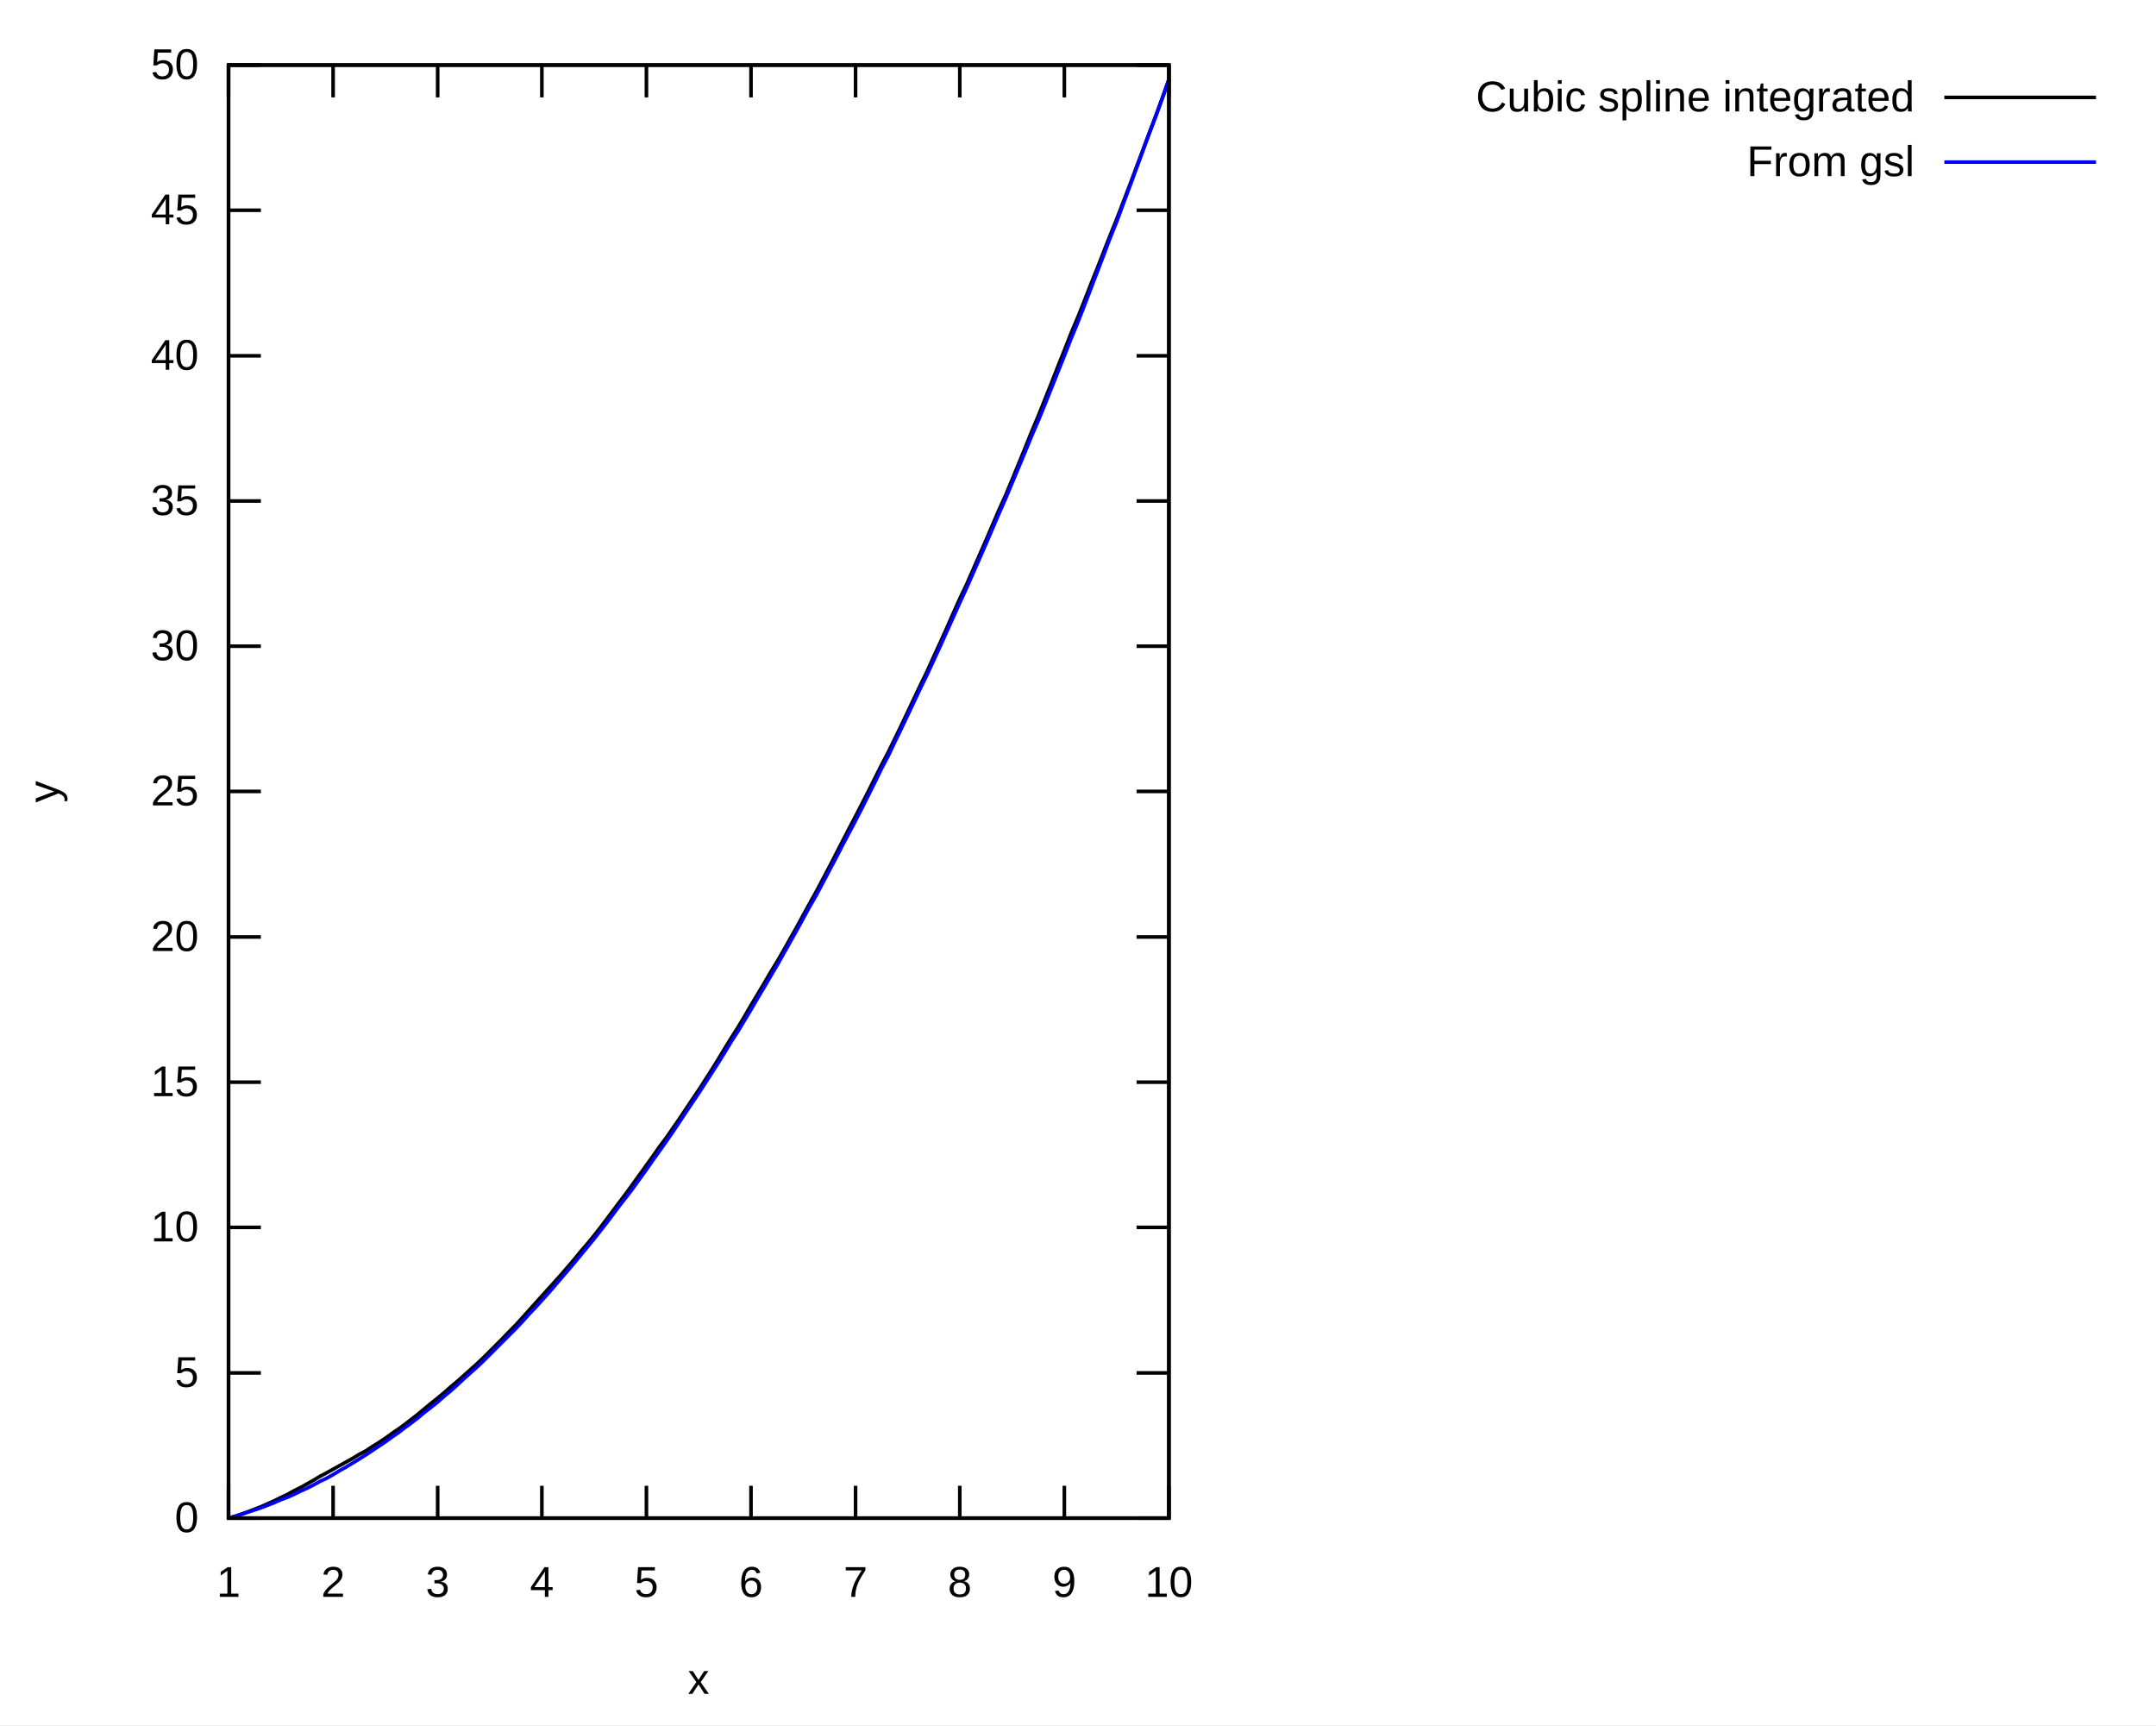
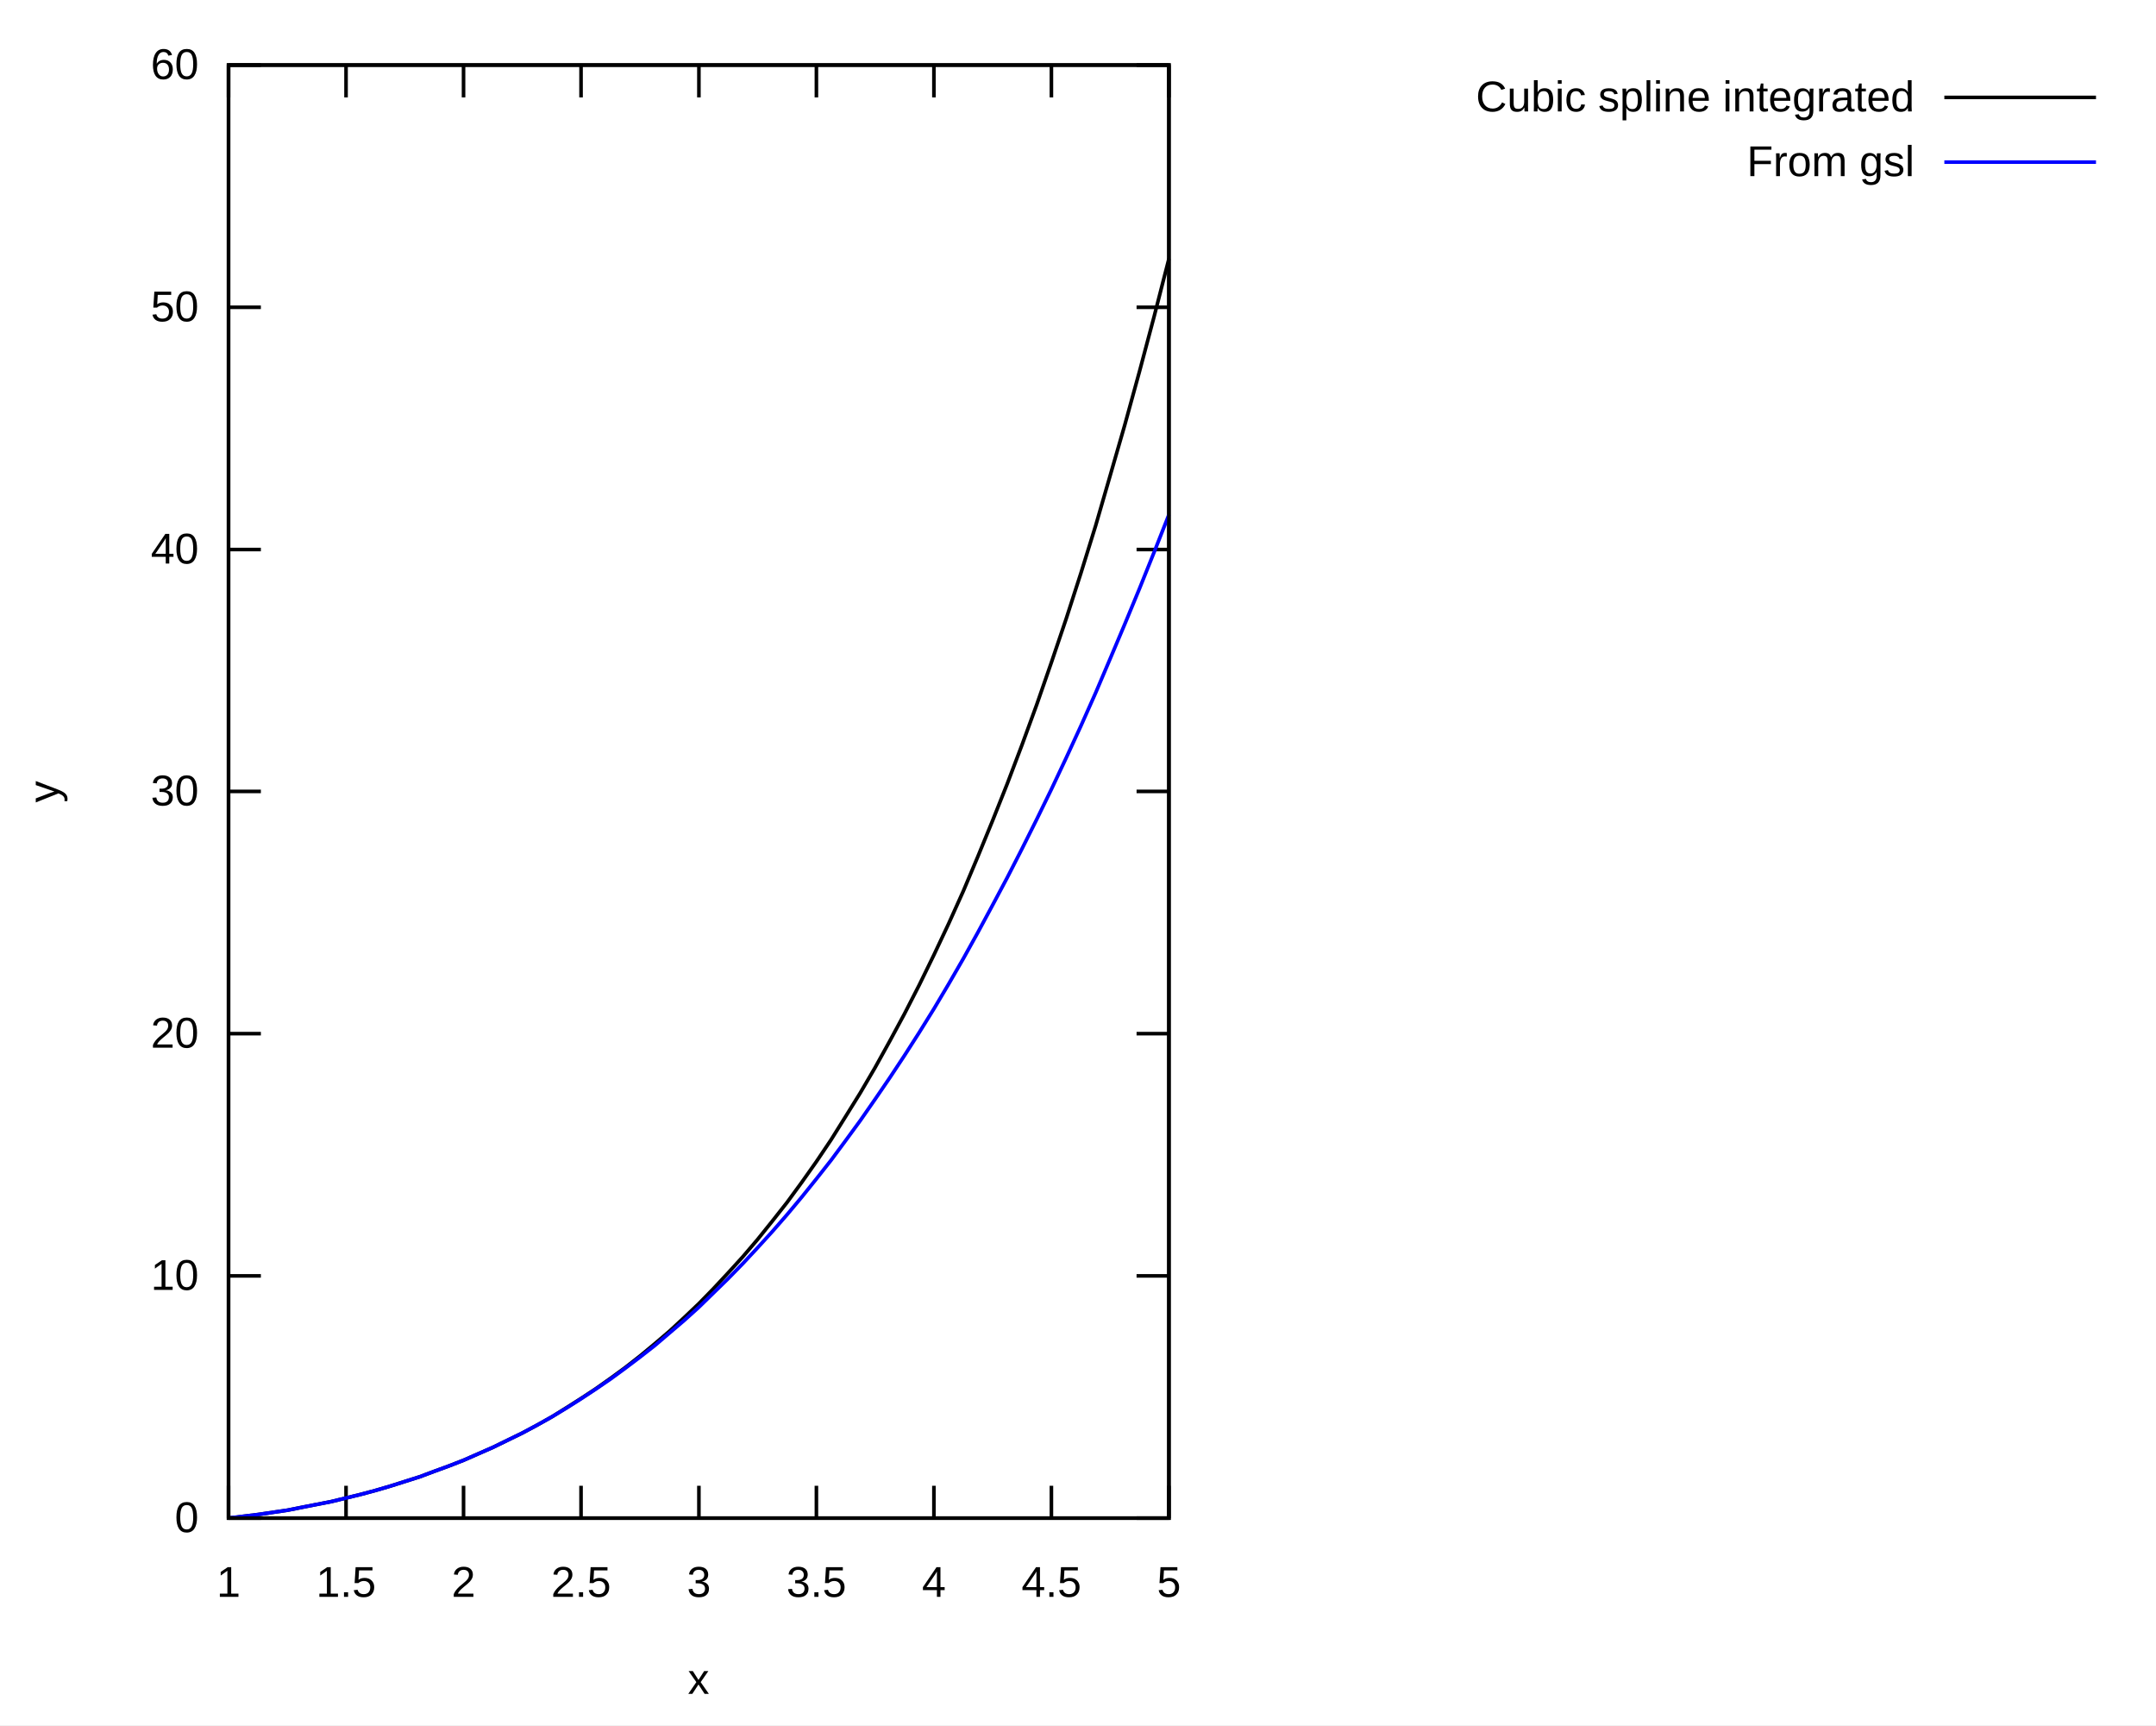
<svg xmlns="http://www.w3.org/2000/svg" xmlns:xlink="http://www.w3.org/1999/xlink" width="600" height="480" viewBox="0 0 600 480">
  <g id="gnuplot_canvas">
    <rect x="0" y="0" width="600" height="480" fill="#ffffff" />
    <defs>
      <circle id="gpDot" r="0.5" stroke-width="0.5" />
      <path id="gpPt0" stroke-width="0.222" stroke="currentColor" d="M-1,0 h2 M0,-1 v2" />
      <path id="gpPt1" stroke-width="0.222" stroke="currentColor" d="M-1,-1 L1,1 M1,-1 L-1,1" />
      <path id="gpPt2" stroke-width="0.222" stroke="currentColor" d="M-1,0 L1,0 M0,-1 L0,1 M-1,-1 L1,1 M-1,1 L1,-1" />
      <rect id="gpPt3" stroke-width="0.222" stroke="currentColor" x="-1" y="-1" width="2" height="2" />
      <rect id="gpPt4" stroke-width="0.222" stroke="currentColor" fill="currentColor" x="-1" y="-1" width="2" height="2" />
      <circle id="gpPt5" stroke-width="0.222" stroke="currentColor" cx="0" cy="0" r="1" />
      <use xlink:href="#gpPt5" id="gpPt6" fill="currentColor" stroke="none" />
      <path id="gpPt7" stroke-width="0.222" stroke="currentColor" d="M0,-1.33 L-1.33,0.67 L1.33,0.67 z" />
      <use xlink:href="#gpPt7" id="gpPt8" fill="currentColor" stroke="none" />
      <use xlink:href="#gpPt7" id="gpPt9" stroke="currentColor" transform="rotate(180)" />
      <use xlink:href="#gpPt9" id="gpPt10" fill="currentColor" stroke="none" />
      <use xlink:href="#gpPt3" id="gpPt11" stroke="currentColor" transform="rotate(45)" />
      <use xlink:href="#gpPt11" id="gpPt12" fill="currentColor" stroke="none" />
      <path id="gpPt13" stroke-width="0.222" stroke="currentColor" d="M0,1.330 L1.265,0.411 L0.782,-1.067 L-0.782,-1.076 L-1.265,0.411 z" />
      <use xlink:href="#gpPt13" id="gpPt14" fill="currentColor" stroke="none" />
      <filter id="textbox" filterUnits="objectBoundingBox" x="0" y="0" height="1" width="1">
        <feFlood flood-color="#FFFFFF" flood-opacity="1" result="bgnd" />
        <feComposite in="SourceGraphic" in2="bgnd" operator="atop" />
      </filter>
      <filter id="greybox" filterUnits="objectBoundingBox" x="0" y="0" height="1" width="1">
        <feFlood flood-color="lightgrey" flood-opacity="1" result="grey" />
        <feComposite in="SourceGraphic" in2="grey" operator="atop" />
      </filter>
    </defs>
    <g fill="none" color="#FFFFFF" stroke="currentColor" stroke-width="1.00" stroke-linecap="butt" stroke-linejoin="miter">
</g>
    <g fill="none" color="black" stroke="currentColor" stroke-width="1.00" stroke-linecap="butt" stroke-linejoin="miter">
      <path stroke="black" d="M63.6,422.4 L72.6,422.4 M325.3,422.4 L316.3,422.4  " />
      <g transform="translate(55.3,426.3)" stroke="none" fill="black" font-family="Arial" font-size="12.00" text-anchor="end">
        <text>
          <tspan font-family="Arial"> 0</tspan>
        </text>
      </g>
    </g>
    <g fill="none" color="black" stroke="currentColor" stroke-width="1.00" stroke-linecap="butt" stroke-linejoin="miter">
-       <path stroke="black" d="M63.6,382.0 L72.6,382.0 M325.3,382.0 L316.3,382.0  " />
-       <g transform="translate(55.3,385.9)" stroke="none" fill="black" font-family="Arial" font-size="12.00" text-anchor="end">
-         <text>
-           <tspan font-family="Arial"> 5</tspan>
-         </text>
-       </g>
-     </g>
-     <g fill="none" color="black" stroke="currentColor" stroke-width="1.00" stroke-linecap="butt" stroke-linejoin="miter">
-       <path stroke="black" d="M63.6,341.5 L72.6,341.5 M325.3,341.5 L316.3,341.5  " />
-       <g transform="translate(55.3,345.4)" stroke="none" fill="black" font-family="Arial" font-size="12.00" text-anchor="end">
+       <path stroke="black" d="M63.6,355.0 L72.6,355.0 M325.3,355.0 L316.3,355.0  " />
+       <g transform="translate(55.3,358.9)" stroke="none" fill="black" font-family="Arial" font-size="12.00" text-anchor="end">
        <text>
          <tspan font-family="Arial"> 10</tspan>
        </text>
      </g>
    </g>
    <g fill="none" color="black" stroke="currentColor" stroke-width="1.00" stroke-linecap="butt" stroke-linejoin="miter">
-       <path stroke="black" d="M63.6,301.1 L72.6,301.1 M325.3,301.1 L316.3,301.1  " />
-       <g transform="translate(55.3,305.0)" stroke="none" fill="black" font-family="Arial" font-size="12.00" text-anchor="end">
-         <text>
-           <tspan font-family="Arial"> 15</tspan>
-         </text>
-       </g>
-     </g>
-     <g fill="none" color="black" stroke="currentColor" stroke-width="1.00" stroke-linecap="butt" stroke-linejoin="miter">
-       <path stroke="black" d="M63.6,260.7 L72.6,260.7 M325.3,260.7 L316.3,260.7  " />
-       <g transform="translate(55.3,264.6)" stroke="none" fill="black" font-family="Arial" font-size="12.00" text-anchor="end">
+       <path stroke="black" d="M63.6,287.6 L72.6,287.6 M325.3,287.6 L316.3,287.6  " />
+       <g transform="translate(55.3,291.5)" stroke="none" fill="black" font-family="Arial" font-size="12.00" text-anchor="end">
        <text>
          <tspan font-family="Arial"> 20</tspan>
        </text>
      </g>
    </g>
    <g fill="none" color="black" stroke="currentColor" stroke-width="1.00" stroke-linecap="butt" stroke-linejoin="miter">
      <path stroke="black" d="M63.6,220.2 L72.6,220.2 M325.3,220.2 L316.3,220.2  " />
      <g transform="translate(55.3,224.1)" stroke="none" fill="black" font-family="Arial" font-size="12.00" text-anchor="end">
        <text>
-           <tspan font-family="Arial"> 25</tspan>
-         </text>
-       </g>
-     </g>
-     <g fill="none" color="black" stroke="currentColor" stroke-width="1.00" stroke-linecap="butt" stroke-linejoin="miter">
-       <path stroke="black" d="M63.6,179.8 L72.6,179.8 M325.3,179.8 L316.3,179.8  " />
-       <g transform="translate(55.3,183.7)" stroke="none" fill="black" font-family="Arial" font-size="12.00" text-anchor="end">
-         <text>
          <tspan font-family="Arial"> 30</tspan>
        </text>
      </g>
    </g>
    <g fill="none" color="black" stroke="currentColor" stroke-width="1.00" stroke-linecap="butt" stroke-linejoin="miter">
-       <path stroke="black" d="M63.6,139.4 L72.6,139.4 M325.3,139.4 L316.3,139.4  " />
-       <g transform="translate(55.3,143.3)" stroke="none" fill="black" font-family="Arial" font-size="12.00" text-anchor="end">
-         <text>
-           <tspan font-family="Arial"> 35</tspan>
-         </text>
-       </g>
-     </g>
-     <g fill="none" color="black" stroke="currentColor" stroke-width="1.00" stroke-linecap="butt" stroke-linejoin="miter">
-       <path stroke="black" d="M63.6,99.0 L72.6,99.0 M325.3,99.0 L316.3,99.0  " />
-       <g transform="translate(55.3,102.9)" stroke="none" fill="black" font-family="Arial" font-size="12.00" text-anchor="end">
+       <path stroke="black" d="M63.6,152.9 L72.6,152.9 M325.3,152.9 L316.3,152.9  " />
+       <g transform="translate(55.3,156.8)" stroke="none" fill="black" font-family="Arial" font-size="12.00" text-anchor="end">
        <text>
          <tspan font-family="Arial"> 40</tspan>
        </text>
      </g>
    </g>
    <g fill="none" color="black" stroke="currentColor" stroke-width="1.00" stroke-linecap="butt" stroke-linejoin="miter">
-       <path stroke="black" d="M63.6,58.5 L72.6,58.5 M325.3,58.5 L316.3,58.5  " />
-       <g transform="translate(55.3,62.4)" stroke="none" fill="black" font-family="Arial" font-size="12.00" text-anchor="end">
-         <text>
-           <tspan font-family="Arial"> 45</tspan>
+       <path stroke="black" d="M63.6,85.5 L72.6,85.5 M325.3,85.5 L316.3,85.5  " />
+       <g transform="translate(55.3,89.4)" stroke="none" fill="black" font-family="Arial" font-size="12.00" text-anchor="end">
+         <text>
+           <tspan font-family="Arial"> 50</tspan>
        </text>
      </g>
    </g>
    <g fill="none" color="black" stroke="currentColor" stroke-width="1.00" stroke-linecap="butt" stroke-linejoin="miter">
      <path stroke="black" d="M63.6,18.1 L72.6,18.1 M325.3,18.1 L316.3,18.1  " />
      <g transform="translate(55.3,22.0)" stroke="none" fill="black" font-family="Arial" font-size="12.00" text-anchor="end">
        <text>
-           <tspan font-family="Arial"> 50</tspan>
+           <tspan font-family="Arial"> 60</tspan>
        </text>
      </g>
    </g>
    <g fill="none" color="black" stroke="currentColor" stroke-width="1.00" stroke-linecap="butt" stroke-linejoin="miter">
      <path stroke="black" d="M63.6,422.4 L63.6,413.4 M63.6,18.1 L63.6,27.1  " />
      <g transform="translate(63.6,444.3)" stroke="none" fill="black" font-family="Arial" font-size="12.00" text-anchor="middle">
        <text>
          <tspan font-family="Arial"> 1</tspan>
        </text>
      </g>
    </g>
    <g fill="none" color="black" stroke="currentColor" stroke-width="1.00" stroke-linecap="butt" stroke-linejoin="miter">
-       <path stroke="black" d="M92.7,422.4 L92.7,413.4 M92.7,18.1 L92.7,27.1  " />
-       <g transform="translate(92.7,444.3)" stroke="none" fill="black" font-family="Arial" font-size="12.00" text-anchor="middle">
+       <path stroke="black" d="M96.3,422.4 L96.3,413.4 M96.3,18.1 L96.3,27.1  " />
+       <g transform="translate(96.3,444.3)" stroke="none" fill="black" font-family="Arial" font-size="12.00" text-anchor="middle">
+         <text>
+           <tspan font-family="Arial"> 1.5</tspan>
+         </text>
+       </g>
+     </g>
+     <g fill="none" color="black" stroke="currentColor" stroke-width="1.00" stroke-linecap="butt" stroke-linejoin="miter">
+       <path stroke="black" d="M129.0,422.4 L129.0,413.4 M129.0,18.1 L129.0,27.1  " />
+       <g transform="translate(129.0,444.3)" stroke="none" fill="black" font-family="Arial" font-size="12.00" text-anchor="middle">
        <text>
          <tspan font-family="Arial"> 2</tspan>
        </text>
      </g>
    </g>
    <g fill="none" color="black" stroke="currentColor" stroke-width="1.00" stroke-linecap="butt" stroke-linejoin="miter">
-       <path stroke="black" d="M121.8,422.4 L121.8,413.4 M121.8,18.1 L121.8,27.1  " />
-       <g transform="translate(121.8,444.3)" stroke="none" fill="black" font-family="Arial" font-size="12.00" text-anchor="middle">
+       <path stroke="black" d="M161.7,422.4 L161.7,413.4 M161.7,18.1 L161.7,27.1  " />
+       <g transform="translate(161.7,444.3)" stroke="none" fill="black" font-family="Arial" font-size="12.00" text-anchor="middle">
+         <text>
+           <tspan font-family="Arial"> 2.5</tspan>
+         </text>
+       </g>
+     </g>
+     <g fill="none" color="black" stroke="currentColor" stroke-width="1.00" stroke-linecap="butt" stroke-linejoin="miter">
+       <path stroke="black" d="M194.5,422.4 L194.5,413.4 M194.5,18.1 L194.5,27.1  " />
+       <g transform="translate(194.5,444.3)" stroke="none" fill="black" font-family="Arial" font-size="12.00" text-anchor="middle">
        <text>
          <tspan font-family="Arial"> 3</tspan>
        </text>
      </g>
    </g>
    <g fill="none" color="black" stroke="currentColor" stroke-width="1.00" stroke-linecap="butt" stroke-linejoin="miter">
-       <path stroke="black" d="M150.8,422.4 L150.8,413.4 M150.8,18.1 L150.8,27.1  " />
-       <g transform="translate(150.8,444.3)" stroke="none" fill="black" font-family="Arial" font-size="12.00" text-anchor="middle">
+       <path stroke="black" d="M227.2,422.4 L227.2,413.4 M227.2,18.1 L227.2,27.1  " />
+       <g transform="translate(227.2,444.3)" stroke="none" fill="black" font-family="Arial" font-size="12.00" text-anchor="middle">
+         <text>
+           <tspan font-family="Arial"> 3.5</tspan>
+         </text>
+       </g>
+     </g>
+     <g fill="none" color="black" stroke="currentColor" stroke-width="1.00" stroke-linecap="butt" stroke-linejoin="miter">
+       <path stroke="black" d="M259.9,422.4 L259.9,413.4 M259.9,18.1 L259.9,27.1  " />
+       <g transform="translate(259.9,444.3)" stroke="none" fill="black" font-family="Arial" font-size="12.00" text-anchor="middle">
        <text>
          <tspan font-family="Arial"> 4</tspan>
        </text>
      </g>
    </g>
    <g fill="none" color="black" stroke="currentColor" stroke-width="1.00" stroke-linecap="butt" stroke-linejoin="miter">
-       <path stroke="black" d="M179.9,422.4 L179.9,413.4 M179.9,18.1 L179.9,27.1  " />
-       <g transform="translate(179.9,444.3)" stroke="none" fill="black" font-family="Arial" font-size="12.00" text-anchor="middle">
-         <text>
-           <tspan font-family="Arial"> 5</tspan>
-         </text>
-       </g>
-     </g>
-     <g fill="none" color="black" stroke="currentColor" stroke-width="1.00" stroke-linecap="butt" stroke-linejoin="miter">
-       <path stroke="black" d="M209.0,422.4 L209.0,413.4 M209.0,18.1 L209.0,27.1  " />
-       <g transform="translate(209.0,444.3)" stroke="none" fill="black" font-family="Arial" font-size="12.00" text-anchor="middle">
-         <text>
-           <tspan font-family="Arial"> 6</tspan>
-         </text>
-       </g>
-     </g>
-     <g fill="none" color="black" stroke="currentColor" stroke-width="1.00" stroke-linecap="butt" stroke-linejoin="miter">
-       <path stroke="black" d="M238.1,422.4 L238.1,413.4 M238.1,18.1 L238.1,27.1  " />
-       <g transform="translate(238.1,444.3)" stroke="none" fill="black" font-family="Arial" font-size="12.00" text-anchor="middle">
-         <text>
-           <tspan font-family="Arial"> 7</tspan>
-         </text>
-       </g>
-     </g>
-     <g fill="none" color="black" stroke="currentColor" stroke-width="1.00" stroke-linecap="butt" stroke-linejoin="miter">
-       <path stroke="black" d="M267.1,422.4 L267.1,413.4 M267.1,18.1 L267.1,27.1  " />
-       <g transform="translate(267.1,444.3)" stroke="none" fill="black" font-family="Arial" font-size="12.00" text-anchor="middle">
-         <text>
-           <tspan font-family="Arial"> 8</tspan>
-         </text>
-       </g>
-     </g>
-     <g fill="none" color="black" stroke="currentColor" stroke-width="1.00" stroke-linecap="butt" stroke-linejoin="miter">
-       <path stroke="black" d="M296.2,422.4 L296.2,413.4 M296.2,18.1 L296.2,27.1  " />
-       <g transform="translate(296.2,444.3)" stroke="none" fill="black" font-family="Arial" font-size="12.00" text-anchor="middle">
-         <text>
-           <tspan font-family="Arial"> 9</tspan>
+       <path stroke="black" d="M292.6,422.4 L292.6,413.4 M292.6,18.1 L292.6,27.1  " />
+       <g transform="translate(292.6,444.3)" stroke="none" fill="black" font-family="Arial" font-size="12.00" text-anchor="middle">
+         <text>
+           <tspan font-family="Arial"> 4.5</tspan>
        </text>
      </g>
    </g>
    <g fill="none" color="black" stroke="currentColor" stroke-width="1.00" stroke-linecap="butt" stroke-linejoin="miter">
      <path stroke="black" d="M325.3,422.4 L325.3,413.4 M325.3,18.1 L325.3,27.1  " />
      <g transform="translate(325.3,444.3)" stroke="none" fill="black" font-family="Arial" font-size="12.00" text-anchor="middle">
        <text>
-           <tspan font-family="Arial"> 10</tspan>
+           <tspan font-family="Arial"> 5</tspan>
        </text>
      </g>
    </g>
    <g fill="none" color="black" stroke="currentColor" stroke-width="1.00" stroke-linecap="butt" stroke-linejoin="miter">
</g>
    <g fill="none" color="black" stroke="currentColor" stroke-width="1.00" stroke-linecap="butt" stroke-linejoin="miter">
      <path stroke="black" d="M63.6,18.1 L63.6,422.4 L325.3,422.4 L325.3,18.1 L63.6,18.1 Z  " />
    </g>
    <g fill="none" color="black" stroke="currentColor" stroke-width="1.00" stroke-linecap="butt" stroke-linejoin="miter">
      <g transform="translate(16.3,220.3) rotate(270)" stroke="none" fill="black" font-family="Arial" font-size="12.00" text-anchor="middle">
        <text>
          <tspan font-family="Arial">y</tspan>
        </text>
      </g>
    </g>
    <g fill="none" color="black" stroke="currentColor" stroke-width="1.00" stroke-linecap="butt" stroke-linejoin="miter">
      <g transform="translate(194.4,471.3)" stroke="none" fill="black" font-family="Arial" font-size="12.00" text-anchor="middle">
        <text>
          <tspan font-family="Arial">x</tspan>
        </text>
      </g>
    </g>
    <g fill="none" color="black" stroke="currentColor" stroke-width="1.00" stroke-linecap="butt" stroke-linejoin="miter">
</g>
    <g id="gnuplot_plot_1">
      <g fill="none" color="black" stroke="currentColor" stroke-width="1.00" stroke-linecap="butt" stroke-linejoin="miter">
        <g transform="translate(532.8,31.0)" stroke="none" fill="black" font-family="Arial" font-size="12.00" text-anchor="end">
          <text>
            <tspan font-family="Arial">Cubic spline integrated</tspan>
          </text>
        </g>
      </g>
      <g fill="none" color="black" stroke="currentColor" stroke-width="1.00" stroke-linecap="butt" stroke-linejoin="miter">
-         <path stroke="rgb(  0,   0,   0)" d="M541.1,27.1 L583.3,27.1 M63.6,422.4 L65.4,421.9 L67.2,421.3 L69.1,420.6 L70.9,419.9 L72.7,419.2   L74.5,418.4 L76.3,417.6 L78.1,416.7 L80.0,415.8 L81.8,414.8 L83.6,413.9 L85.4,412.9 L87.2,411.9   L89.0,410.8 L90.9,409.8 L92.7,408.8 L94.5,407.8 L96.3,406.8 L98.1,405.8 L99.9,404.7 L101.8,403.7   L103.6,402.5 L105.4,401.4 L107.2,400.2 L109.0,398.9 L110.9,397.6 L112.7,396.3 L114.5,394.9 L116.3,393.5   L118.1,392.0 L119.9,390.5 L121.8,389.0 L123.6,387.5 L125.4,385.9 L127.2,384.4 L129.0,382.8 L130.8,381.2   L132.7,379.5 L134.5,377.8 L136.3,376.0 L138.1,374.2 L139.9,372.4 L141.7,370.5 L143.6,368.6 L145.4,366.6   L147.2,364.6 L149.0,362.6 L150.8,360.6 L152.7,358.5 L154.5,356.5 L156.3,354.5 L158.1,352.4 L159.9,350.3   L161.7,348.1 L163.6,345.9 L165.4,343.7 L167.2,341.4 L169.0,339.0 L170.8,336.6 L172.6,334.2 L174.5,331.7   L176.3,329.2 L178.1,326.7 L179.9,324.2 L181.7,321.7 L183.5,319.1 L185.4,316.6 L187.2,314.0 L189.0,311.4   L190.8,308.7 L192.6,306.0 L194.5,303.2 L196.3,300.4 L198.1,297.6 L199.9,294.7 L201.7,291.7 L203.5,288.8   L205.4,285.8 L207.2,282.8 L209.0,279.7 L210.8,276.7 L212.6,273.7 L214.4,270.6 L216.3,267.5 L218.1,264.4   L219.9,261.2 L221.7,258.0 L223.5,254.7 L225.3,251.4 L227.2,248.0 L229.0,244.6 L230.8,241.2 L232.6,237.7   L234.4,234.2 L236.2,230.7 L238.1,227.1 L239.9,223.6 L241.7,220.1 L243.5,216.5 L245.3,212.9 L247.2,209.3   L249.0,205.6 L250.8,201.9 L252.6,198.1 L254.4,194.3 L256.2,190.5 L258.1,186.6 L259.9,182.6 L261.7,178.7   L263.5,174.7 L265.3,170.6 L267.1,166.6 L269.0,162.6 L270.8,158.5 L272.6,154.4 L274.4,150.3 L276.2,146.1   L278.0,141.9 L279.9,137.7 L281.7,133.4 L283.5,129.0 L285.3,124.6 L287.1,120.1 L289.0,115.6 L290.8,111.1   L292.6,106.6 L294.4,102.0 L296.2,97.5 L298.0,92.9 L299.9,88.4 L301.7,83.9 L303.5,79.3 L305.3,74.8   L307.1,70.2 L308.9,65.6 L310.8,60.9 L312.6,56.2 L314.4,51.5 L316.2,46.7 L318.0,41.9 L319.8,37.1   L321.7,32.1 L323.5,27.2 L325.3,22.1  " />
+         <path stroke="rgb(  0,   0,   0)" d="M541.1,27.1 L583.3,27.1 M63.6,422.4 L67.7,421.9 L71.8,421.4 L75.9,420.8 L80.0,420.2 L84.0,419.4   L88.1,418.6 L92.2,417.8 L96.3,416.8 L100.4,415.8 L104.5,414.7 L108.6,413.5 L112.7,412.2 L116.8,410.9   L120.8,409.4 L124.9,407.9 L129.0,406.3 L133.1,404.5 L137.2,402.7 L141.3,400.7 L145.4,398.7 L149.5,396.5   L153.6,394.2 L157.6,391.7 L161.7,389.1 L165.8,386.4 L169.9,383.5 L174.0,380.5 L178.1,377.3 L182.2,373.9   L186.3,370.4 L190.4,366.6 L194.5,362.7 L198.5,358.6 L202.6,354.2 L206.7,349.7 L210.8,344.9 L214.9,339.8   L219.0,334.6 L223.1,329.0 L227.2,323.2 L231.3,317.1 L235.3,310.7 L239.4,304.1 L243.5,297.1 L247.6,289.7   L251.7,282.1 L255.8,274.1 L259.9,265.7 L264.0,257.0 L268.1,247.9 L272.1,238.4 L276.2,228.4 L280.3,218.1   L284.4,207.3 L288.5,196.1 L292.6,184.3 L296.7,172.2 L300.8,159.5 L304.9,146.3 L308.9,132.5 L313.0,118.3   L317.1,103.4 L321.2,88.0 L325.3,72.0  " />
      </g>
    </g>
    <g id="gnuplot_plot_2">
      <g fill="none" color="black" stroke="currentColor" stroke-width="1.00" stroke-linecap="butt" stroke-linejoin="miter">
        <g transform="translate(532.8,49.0)" stroke="none" fill="black" font-family="Arial" font-size="12.00" text-anchor="end">
          <text>
            <tspan font-family="Arial">From gsl</tspan>
          </text>
        </g>
      </g>
      <g fill="none" color="black" stroke="currentColor" stroke-width="1.00" stroke-linecap="butt" stroke-linejoin="miter">
-         <path stroke="rgb(  0,   0, 255)" d="M541.1,45.1 L583.3,45.1 M63.6,422.4 L65.4,421.9 L67.2,421.3 L69.1,420.7 L70.9,420.1 L72.7,419.5   L74.5,418.8 L76.3,418.1 L78.1,417.3 L80.0,416.6 L81.8,415.8 L83.6,414.9 L85.4,414.1 L87.2,413.2   L89.0,412.2 L90.9,411.3 L92.7,410.3 L94.5,409.2 L96.3,408.2 L98.1,407.1 L99.9,406.0 L101.8,404.8   L103.6,403.6 L105.4,402.4 L107.2,401.2 L109.0,399.9 L110.9,398.6 L112.7,397.2 L114.5,395.9 L116.3,394.5   L118.1,393.0 L119.9,391.6 L121.8,390.1 L123.6,388.5 L125.4,387.0 L127.2,385.4 L129.0,383.7 L130.8,382.1   L132.7,380.4 L134.5,378.7 L136.3,376.9 L138.1,375.1 L139.9,373.3 L141.7,371.5 L143.6,369.6 L145.4,367.7   L147.2,365.7 L149.0,363.8 L150.8,361.8 L152.7,359.7 L154.5,357.6 L156.3,355.5 L158.1,353.4 L159.9,351.3   L161.7,349.1 L163.6,346.8 L165.4,344.6 L167.2,342.3 L169.0,340.0 L170.8,337.6 L172.6,335.2 L174.5,332.8   L176.3,330.4 L178.1,327.9 L179.9,325.4 L181.7,322.8 L183.5,320.3 L185.4,317.6 L187.2,315.0 L189.0,312.3   L190.8,309.6 L192.6,306.9 L194.5,304.1 L196.3,301.3 L198.1,298.5 L199.9,295.7 L201.7,292.8 L203.5,289.8   L205.4,286.9 L207.2,283.9 L209.0,280.9 L210.8,277.8 L212.6,274.8 L214.4,271.7 L216.3,268.5 L218.1,265.3   L219.9,262.1 L221.7,258.9 L223.5,255.6 L225.3,252.3 L227.2,249.0 L229.0,245.6 L230.8,242.2 L232.6,238.8   L234.4,235.3 L236.2,231.9 L238.1,228.3 L239.9,224.8 L241.7,221.2 L243.5,217.6 L245.3,213.9 L247.2,210.3   L249.0,206.5 L250.8,202.8 L252.6,199.0 L254.4,195.2 L256.2,191.4 L258.1,187.5 L259.9,183.6 L261.7,179.7   L263.5,175.7 L265.3,171.7 L267.1,167.7 L269.0,163.6 L270.8,159.5 L272.6,155.4 L274.4,151.3 L276.2,147.1   L278.0,142.9 L279.9,138.6 L281.7,134.3 L283.5,130.0 L285.3,125.7 L287.1,121.3 L289.0,116.9 L290.8,112.5   L292.6,108.0 L294.4,103.5 L296.2,99.0 L298.0,94.4 L299.9,89.8 L301.7,85.2 L303.5,80.5 L305.3,75.8   L307.1,71.1 L308.9,66.3 L310.8,61.6 L312.6,56.7 L314.4,51.9 L316.2,47.0 L318.0,42.1 L319.8,37.2   L321.7,32.2 L323.5,27.2 L325.3,22.1  " />
+         <path stroke="rgb(  0,   0, 255)" d="M541.1,45.1 L583.3,45.1 M63.6,422.4 L67.7,421.9 L71.8,421.4 L75.9,420.8 L80.0,420.2 L84.0,419.4   L88.1,418.6 L92.2,417.8 L96.3,416.8 L100.4,415.8 L104.5,414.7 L108.6,413.5 L112.7,412.2 L116.8,410.9   L120.8,409.4 L124.9,407.9 L129.0,406.3 L133.1,404.5 L137.2,402.7 L141.3,400.7 L145.4,398.7 L149.5,396.5   L153.6,394.2 L157.6,391.8 L161.7,389.2 L165.8,386.5 L169.9,383.7 L174.0,380.7 L178.1,377.6 L182.2,374.4   L186.3,370.9 L190.4,367.4 L194.5,363.7 L198.5,359.8 L202.6,355.8 L206.7,351.6 L210.8,347.2 L214.9,342.7   L219.0,338.0 L223.1,333.1 L227.2,328.0 L231.3,322.8 L235.3,317.4 L239.4,311.8 L243.5,305.9 L247.6,299.9   L251.7,293.7 L255.8,287.3 L259.9,280.7 L264.0,273.8 L268.1,266.7 L272.1,259.5 L276.2,251.9 L280.3,244.2   L284.4,236.2 L288.5,228.0 L292.6,219.6 L296.7,210.9 L300.8,202.0 L304.9,192.8 L308.9,183.4 L313.0,173.7   L317.1,163.8 L321.2,153.6 L325.3,143.2  " />
      </g>
    </g>
    <g fill="none" color="#FFFFFF" stroke="rgb(  0,   0, 255)" stroke-width="2.00" stroke-linecap="butt" stroke-linejoin="miter">
</g>
    <g fill="none" color="black" stroke="currentColor" stroke-width="2.00" stroke-linecap="butt" stroke-linejoin="miter">
</g>
    <g fill="none" color="black" stroke="black" stroke-width="1.00" stroke-linecap="butt" stroke-linejoin="miter">
</g>
    <g fill="none" color="black" stroke="currentColor" stroke-width="1.00" stroke-linecap="butt" stroke-linejoin="miter">
      <path stroke="black" d="M63.6,18.1 L63.6,422.4 L325.3,422.4 L325.3,18.1 L63.6,18.1 Z  " />
    </g>
    <g fill="none" color="black" stroke="currentColor" stroke-width="1.00" stroke-linecap="butt" stroke-linejoin="miter">
</g>
  </g>
</svg>
